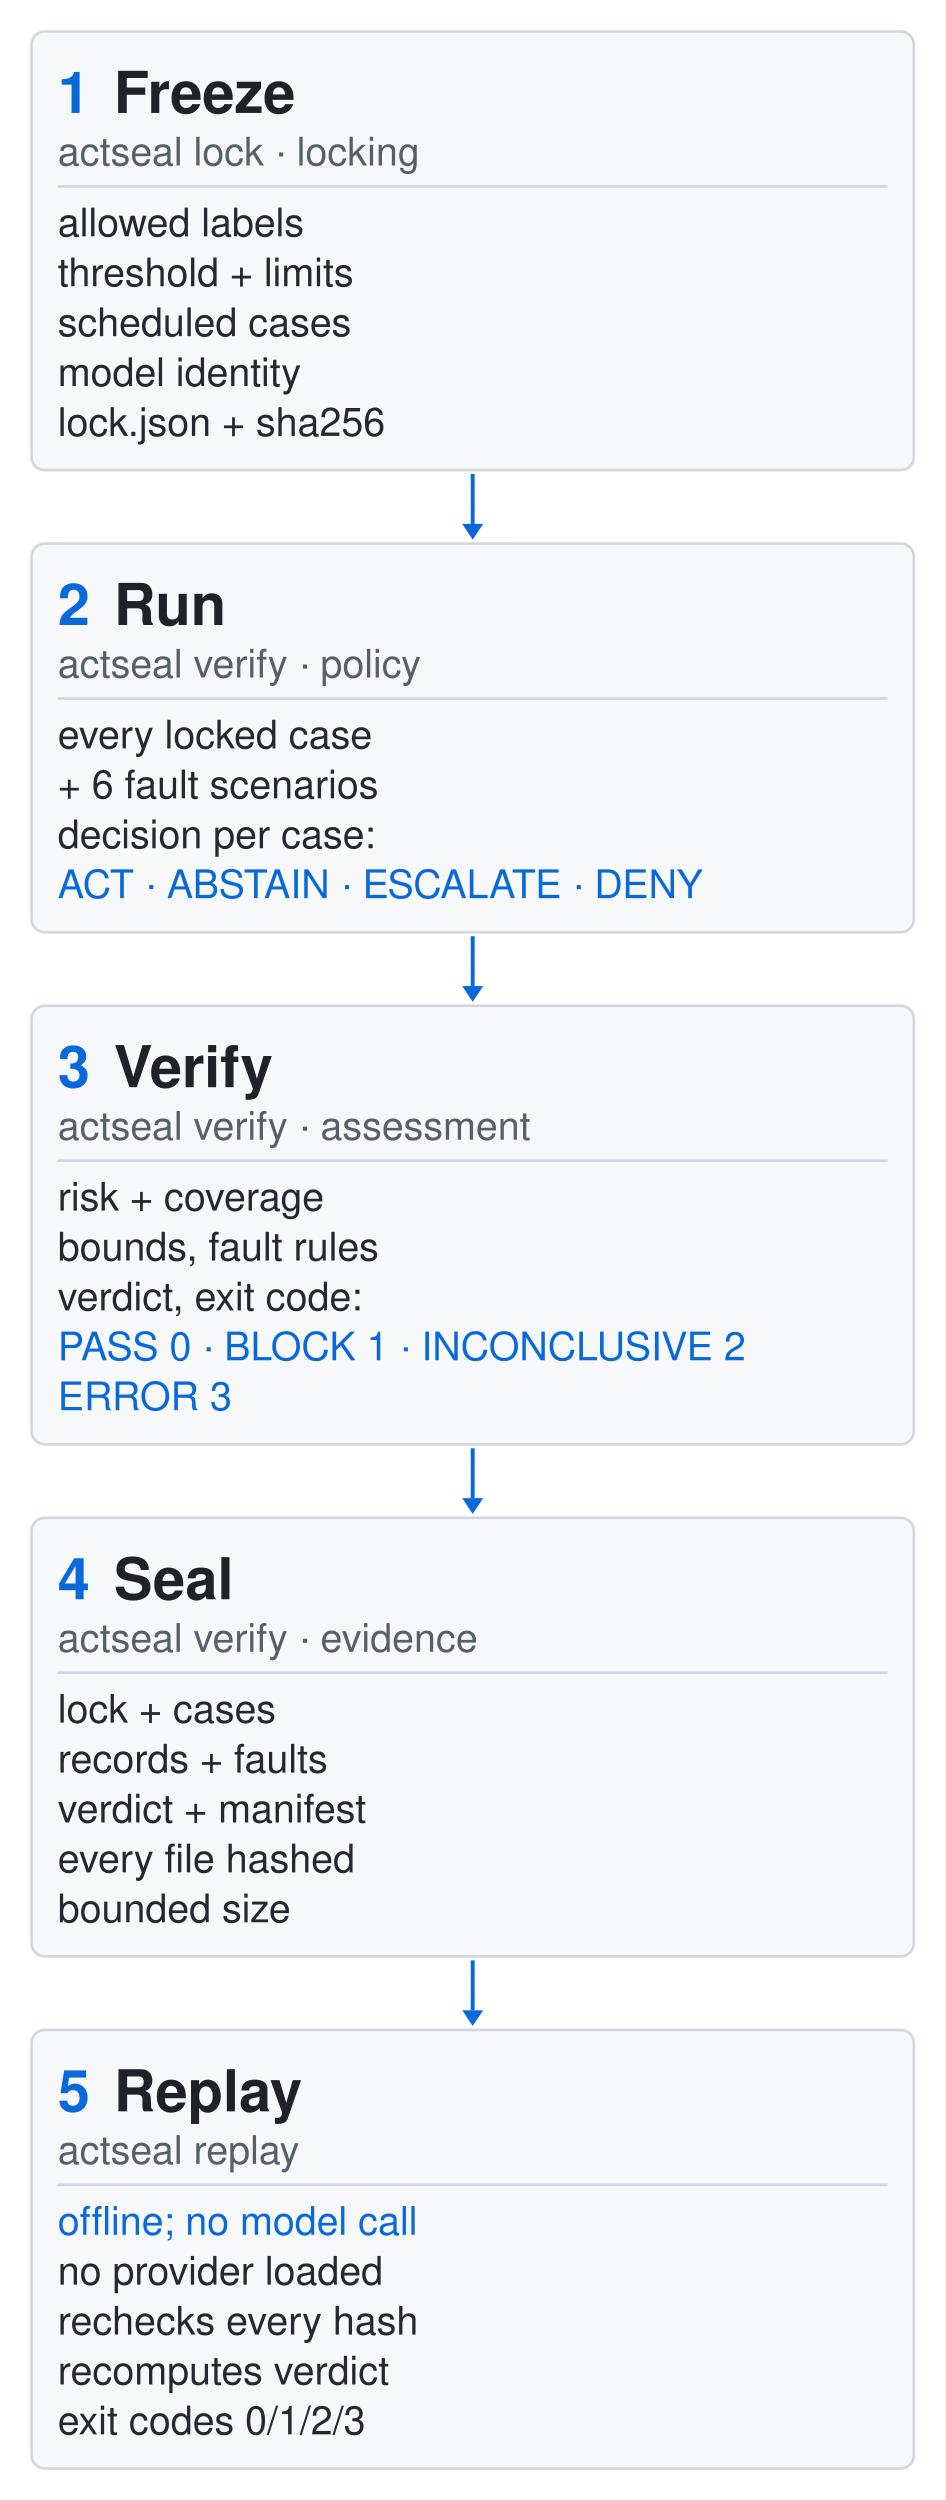
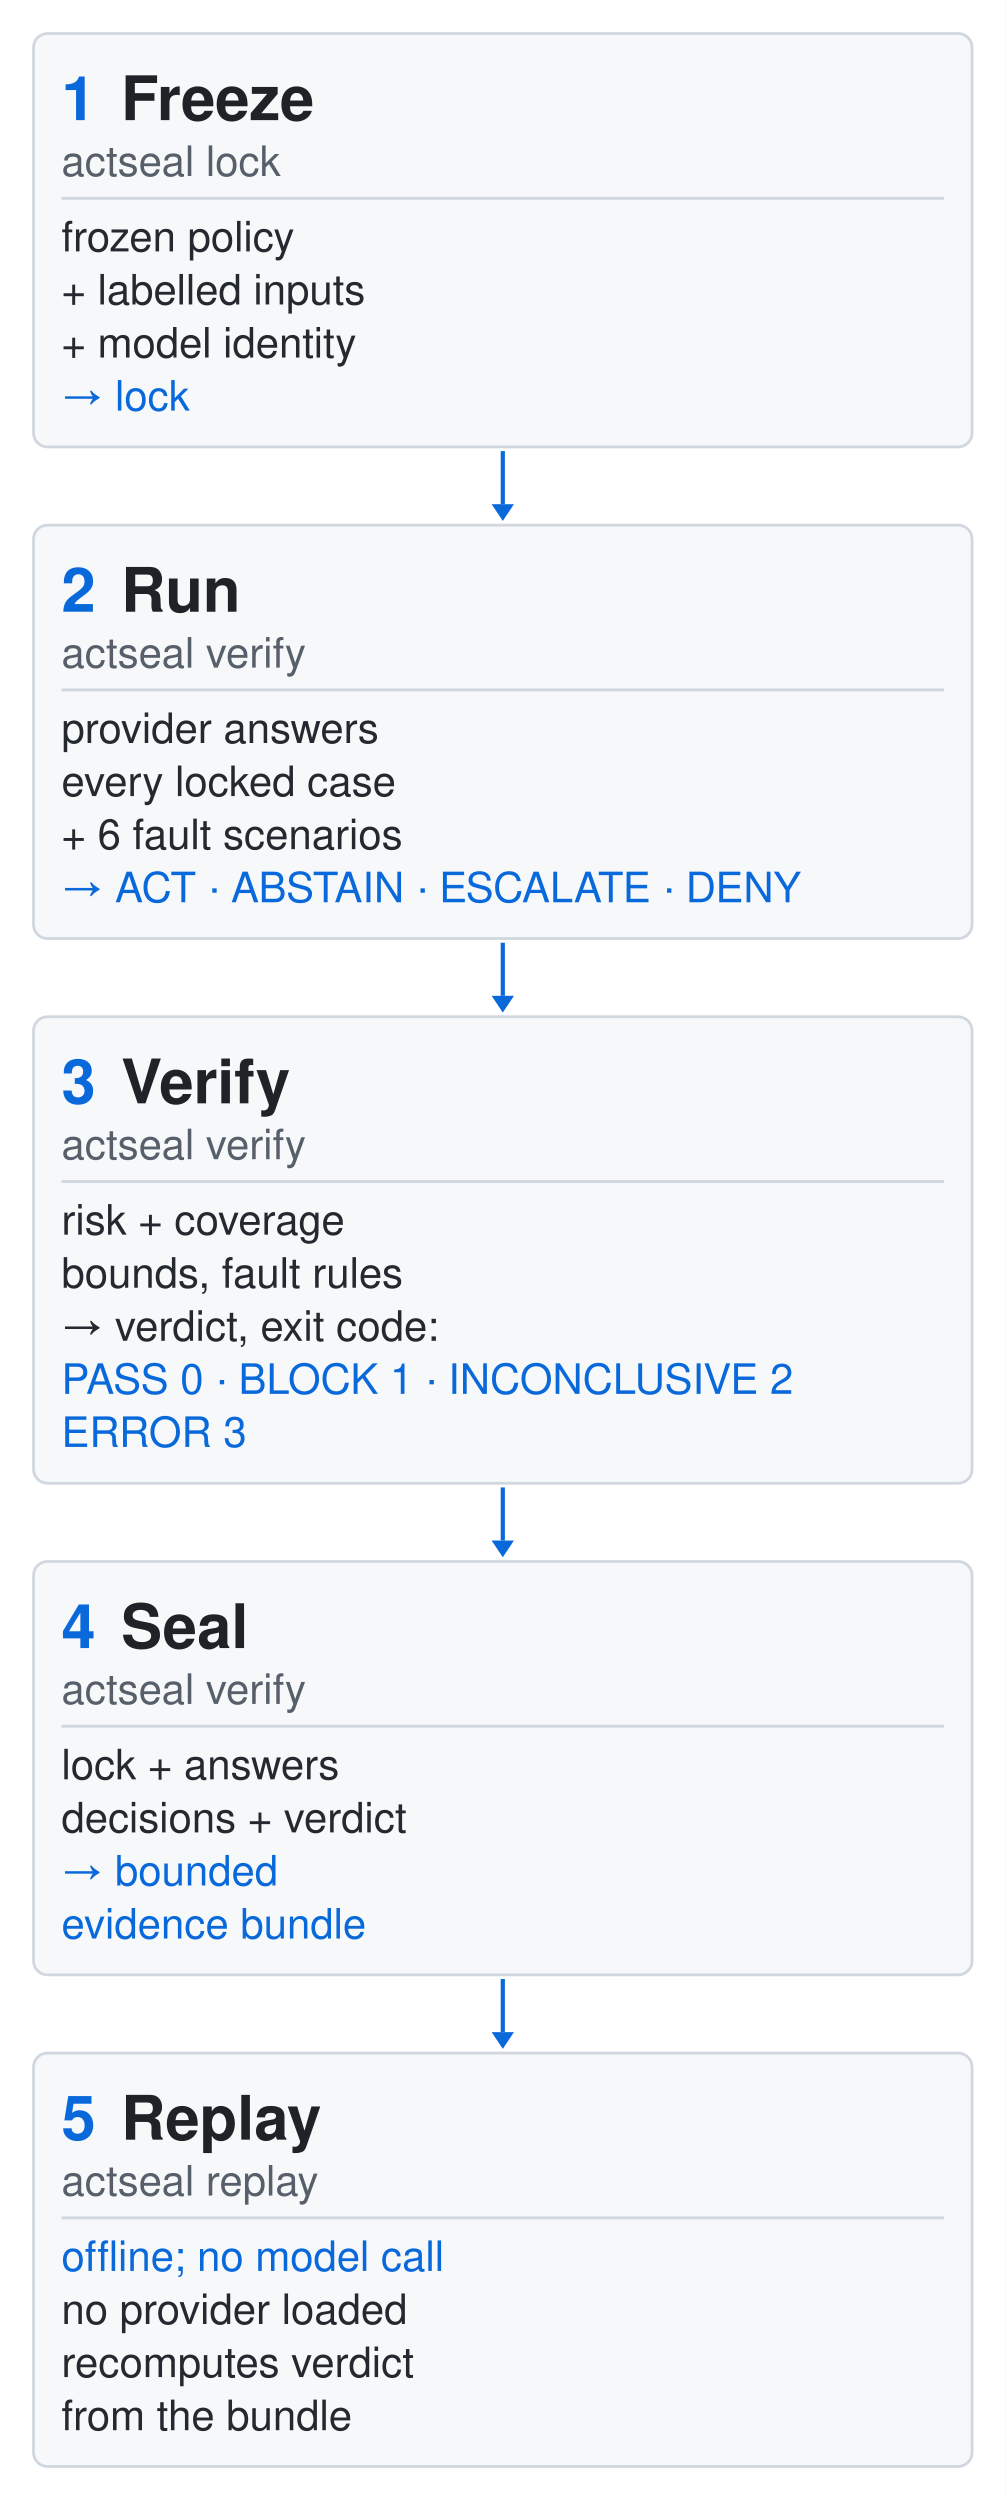
- <svg xmlns="http://www.w3.org/2000/svg" aria-labelledby="title desc" height="1904" role="img" viewBox="0 0 720 1904" width="720">
-   <rect fill="#ffffff" height="1904" width="720" x="0" y="0" />
+ <svg xmlns="http://www.w3.org/2000/svg" aria-labelledby="title desc" height="1790" role="img" viewBox="0 0 720 1790" width="720">
+   <rect fill="#ffffff" height="1790" width="720" x="0" y="0" />
  <g font-family="Helvetica, Arial, Liberation Sans, sans-serif" id="stage-freeze">
-     <rect fill="#f6f8fa" height="334" rx="10" stroke="#d0d7de" stroke-width="2" width="672" x="24" y="24" />
+     <rect fill="#f6f8fa" height="296" rx="10" stroke="#d0d7de" stroke-width="2" width="672" x="24" y="24" />
    <text fill="#1f2328" font-size="44" font-weight="bold" x="44" y="86">
      <tspan fill="#0969da">1</tspan>
      <tspan dx="6">Freeze</tspan>
    </text>
-     <text fill="#57606a" font-size="30" x="44" y="126">actseal lock · locking</text>
+     <text fill="#57606a" font-size="30" x="44" y="126">actseal lock</text>
    <line stroke="#d0d7de" stroke-width="2" x1="44" x2="676" y1="142" y2="142" />
-     <text fill="#24292f" font-size="30" x="44" y="180">allowed labels</text>
-     <text fill="#24292f" font-size="30" x="44" y="218">threshold + limits</text>
-     <text fill="#24292f" font-size="30" x="44" y="256">scheduled cases</text>
-     <text fill="#24292f" font-size="30" x="44" y="294">model identity</text>
-     <text fill="#24292f" font-size="30" x="44" y="332">lock.json + sha256</text>
-     <line stroke="#0969da" stroke-width="3" x1="360" x2="360" y1="361" y2="399" />
-     <polygon fill="#0969da" points="360,411 352,399 368,399" />
+     <text fill="#24292f" font-size="30" x="44" y="180">frozen policy</text>
+     <text fill="#24292f" font-size="30" x="44" y="218">+ labelled inputs</text>
+     <text fill="#24292f" font-size="30" x="44" y="256">+ model identity</text>
+     <text fill="#0969da" font-size="30" x="44" y="294">→ lock</text>
+     <line stroke="#0969da" stroke-width="3" x1="360" x2="360" y1="323" y2="361" />
+     <polygon fill="#0969da" points="360,373 352,361 368,361" />
  </g>
  <g font-family="Helvetica, Arial, Liberation Sans, sans-serif" id="stage-run">
-     <rect fill="#f6f8fa" height="296" rx="10" stroke="#d0d7de" stroke-width="2" width="672" x="24" y="414" />
-     <text fill="#1f2328" font-size="44" font-weight="bold" x="44" y="476">
+     <rect fill="#f6f8fa" height="296" rx="10" stroke="#d0d7de" stroke-width="2" width="672" x="24" y="376" />
+     <text fill="#1f2328" font-size="44" font-weight="bold" x="44" y="438">
      <tspan fill="#0969da">2</tspan>
      <tspan dx="6">Run</tspan>
    </text>
-     <text fill="#57606a" font-size="30" x="44" y="516">actseal verify · policy</text>
-     <line stroke="#d0d7de" stroke-width="2" x1="44" x2="676" y1="532" y2="532" />
+     <text fill="#57606a" font-size="30" x="44" y="478">actseal verify</text>
+     <line stroke="#d0d7de" stroke-width="2" x1="44" x2="676" y1="494" y2="494" />
+     <text fill="#24292f" font-size="30" x="44" y="532">provider answers</text>
    <text fill="#24292f" font-size="30" x="44" y="570">every locked case</text>
    <text fill="#24292f" font-size="30" x="44" y="608">+ 6 fault scenarios</text>
-     <text fill="#24292f" font-size="30" x="44" y="646">decision per case:</text>
-     <text fill="#0969da" font-size="30" x="44" y="684">ACT · ABSTAIN · ESCALATE · DENY</text>
-     <line stroke="#0969da" stroke-width="3" x1="360" x2="360" y1="713" y2="751" />
-     <polygon fill="#0969da" points="360,763 352,751 368,751" />
+     <text fill="#0969da" font-size="30" x="44" y="646">→ ACT · ABSTAIN · ESCALATE · DENY</text>
+     <line stroke="#0969da" stroke-width="3" x1="360" x2="360" y1="675" y2="713" />
+     <polygon fill="#0969da" points="360,725 352,713 368,713" />
  </g>
  <g font-family="Helvetica, Arial, Liberation Sans, sans-serif" id="stage-verify">
-     <rect fill="#f6f8fa" height="334" rx="10" stroke="#d0d7de" stroke-width="2" width="672" x="24" y="766" />
-     <text fill="#1f2328" font-size="44" font-weight="bold" x="44" y="828">
+     <rect fill="#f6f8fa" height="334" rx="10" stroke="#d0d7de" stroke-width="2" width="672" x="24" y="728" />
+     <text fill="#1f2328" font-size="44" font-weight="bold" x="44" y="790">
      <tspan fill="#0969da">3</tspan>
      <tspan dx="6">Verify</tspan>
    </text>
-     <text fill="#57606a" font-size="30" x="44" y="868">actseal verify · assessment</text>
-     <line stroke="#d0d7de" stroke-width="2" x1="44" x2="676" y1="884" y2="884" />
-     <text fill="#24292f" font-size="30" x="44" y="922">risk + coverage</text>
-     <text fill="#24292f" font-size="30" x="44" y="960">bounds, fault rules</text>
-     <text fill="#24292f" font-size="30" x="44" y="998">verdict, exit code:</text>
-     <text fill="#0969da" font-size="30" x="44" y="1036">PASS 0 · BLOCK 1 · INCONCLUSIVE 2</text>
-     <text fill="#0969da" font-size="30" x="44" y="1074">ERROR 3</text>
-     <line stroke="#0969da" stroke-width="3" x1="360" x2="360" y1="1103" y2="1141" />
-     <polygon fill="#0969da" points="360,1153 352,1141 368,1141" />
+     <text fill="#57606a" font-size="30" x="44" y="830">actseal verify</text>
+     <line stroke="#d0d7de" stroke-width="2" x1="44" x2="676" y1="846" y2="846" />
+     <text fill="#24292f" font-size="30" x="44" y="884">risk + coverage</text>
+     <text fill="#24292f" font-size="30" x="44" y="922">bounds, fault rules</text>
+     <text fill="#24292f" font-size="30" x="44" y="960">→ verdict, exit code:</text>
+     <text fill="#0969da" font-size="30" x="44" y="998">PASS 0 · BLOCK 1 · INCONCLUSIVE 2</text>
+     <text fill="#0969da" font-size="30" x="44" y="1036">ERROR 3</text>
+     <line stroke="#0969da" stroke-width="3" x1="360" x2="360" y1="1065" y2="1103" />
+     <polygon fill="#0969da" points="360,1115 352,1103 368,1103" />
  </g>
  <g font-family="Helvetica, Arial, Liberation Sans, sans-serif" id="stage-seal">
-     <rect fill="#f6f8fa" height="334" rx="10" stroke="#d0d7de" stroke-width="2" width="672" x="24" y="1156" />
-     <text fill="#1f2328" font-size="44" font-weight="bold" x="44" y="1218">
+     <rect fill="#f6f8fa" height="296" rx="10" stroke="#d0d7de" stroke-width="2" width="672" x="24" y="1118" />
+     <text fill="#1f2328" font-size="44" font-weight="bold" x="44" y="1180">
      <tspan fill="#0969da">4</tspan>
      <tspan dx="6">Seal</tspan>
    </text>
-     <text fill="#57606a" font-size="30" x="44" y="1258">actseal verify · evidence</text>
-     <line stroke="#d0d7de" stroke-width="2" x1="44" x2="676" y1="1274" y2="1274" />
-     <text fill="#24292f" font-size="30" x="44" y="1312">lock + cases</text>
-     <text fill="#24292f" font-size="30" x="44" y="1350">records + faults</text>
-     <text fill="#24292f" font-size="30" x="44" y="1388">verdict + manifest</text>
-     <text fill="#24292f" font-size="30" x="44" y="1426">every file hashed</text>
-     <text fill="#24292f" font-size="30" x="44" y="1464">bounded size</text>
-     <line stroke="#0969da" stroke-width="3" x1="360" x2="360" y1="1493" y2="1531" />
-     <polygon fill="#0969da" points="360,1543 352,1531 368,1531" />
+     <text fill="#57606a" font-size="30" x="44" y="1220">actseal verify</text>
+     <line stroke="#d0d7de" stroke-width="2" x1="44" x2="676" y1="1236" y2="1236" />
+     <text fill="#24292f" font-size="30" x="44" y="1274">lock + answers</text>
+     <text fill="#24292f" font-size="30" x="44" y="1312">decisions + verdict</text>
+     <text fill="#0969da" font-size="30" x="44" y="1350">→ bounded</text>
+     <text fill="#0969da" font-size="30" x="44" y="1388">evidence bundle</text>
+     <line stroke="#0969da" stroke-width="3" x1="360" x2="360" y1="1417" y2="1455" />
+     <polygon fill="#0969da" points="360,1467 352,1455 368,1455" />
  </g>
  <g font-family="Helvetica, Arial, Liberation Sans, sans-serif" id="stage-replay">
-     <rect fill="#f6f8fa" height="334" rx="10" stroke="#d0d7de" stroke-width="2" width="672" x="24" y="1546" />
-     <text fill="#1f2328" font-size="44" font-weight="bold" x="44" y="1608">
+     <rect fill="#f6f8fa" height="296" rx="10" stroke="#d0d7de" stroke-width="2" width="672" x="24" y="1470" />
+     <text fill="#1f2328" font-size="44" font-weight="bold" x="44" y="1532">
      <tspan fill="#0969da">5</tspan>
      <tspan dx="6">Replay</tspan>
    </text>
-     <text fill="#57606a" font-size="30" x="44" y="1648">actseal replay</text>
-     <line stroke="#d0d7de" stroke-width="2" x1="44" x2="676" y1="1664" y2="1664" />
-     <text fill="#0969da" font-size="30" x="44" y="1702">offline; no model call</text>
-     <text fill="#24292f" font-size="30" x="44" y="1740">no provider loaded</text>
-     <text fill="#24292f" font-size="30" x="44" y="1778">rechecks every hash</text>
-     <text fill="#24292f" font-size="30" x="44" y="1816">recomputes verdict</text>
-     <text fill="#24292f" font-size="30" x="44" y="1854">exit codes 0/1/2/3</text>
+     <text fill="#57606a" font-size="30" x="44" y="1572">actseal replay</text>
+     <line stroke="#d0d7de" stroke-width="2" x1="44" x2="676" y1="1588" y2="1588" />
+     <text fill="#0969da" font-size="30" x="44" y="1626">offline; no model call</text>
+     <text fill="#24292f" font-size="30" x="44" y="1664">no provider loaded</text>
+     <text fill="#24292f" font-size="30" x="44" y="1702">recomputes verdict</text>
+     <text fill="#24292f" font-size="30" x="44" y="1740">from the bundle</text>
  </g>
</svg>
